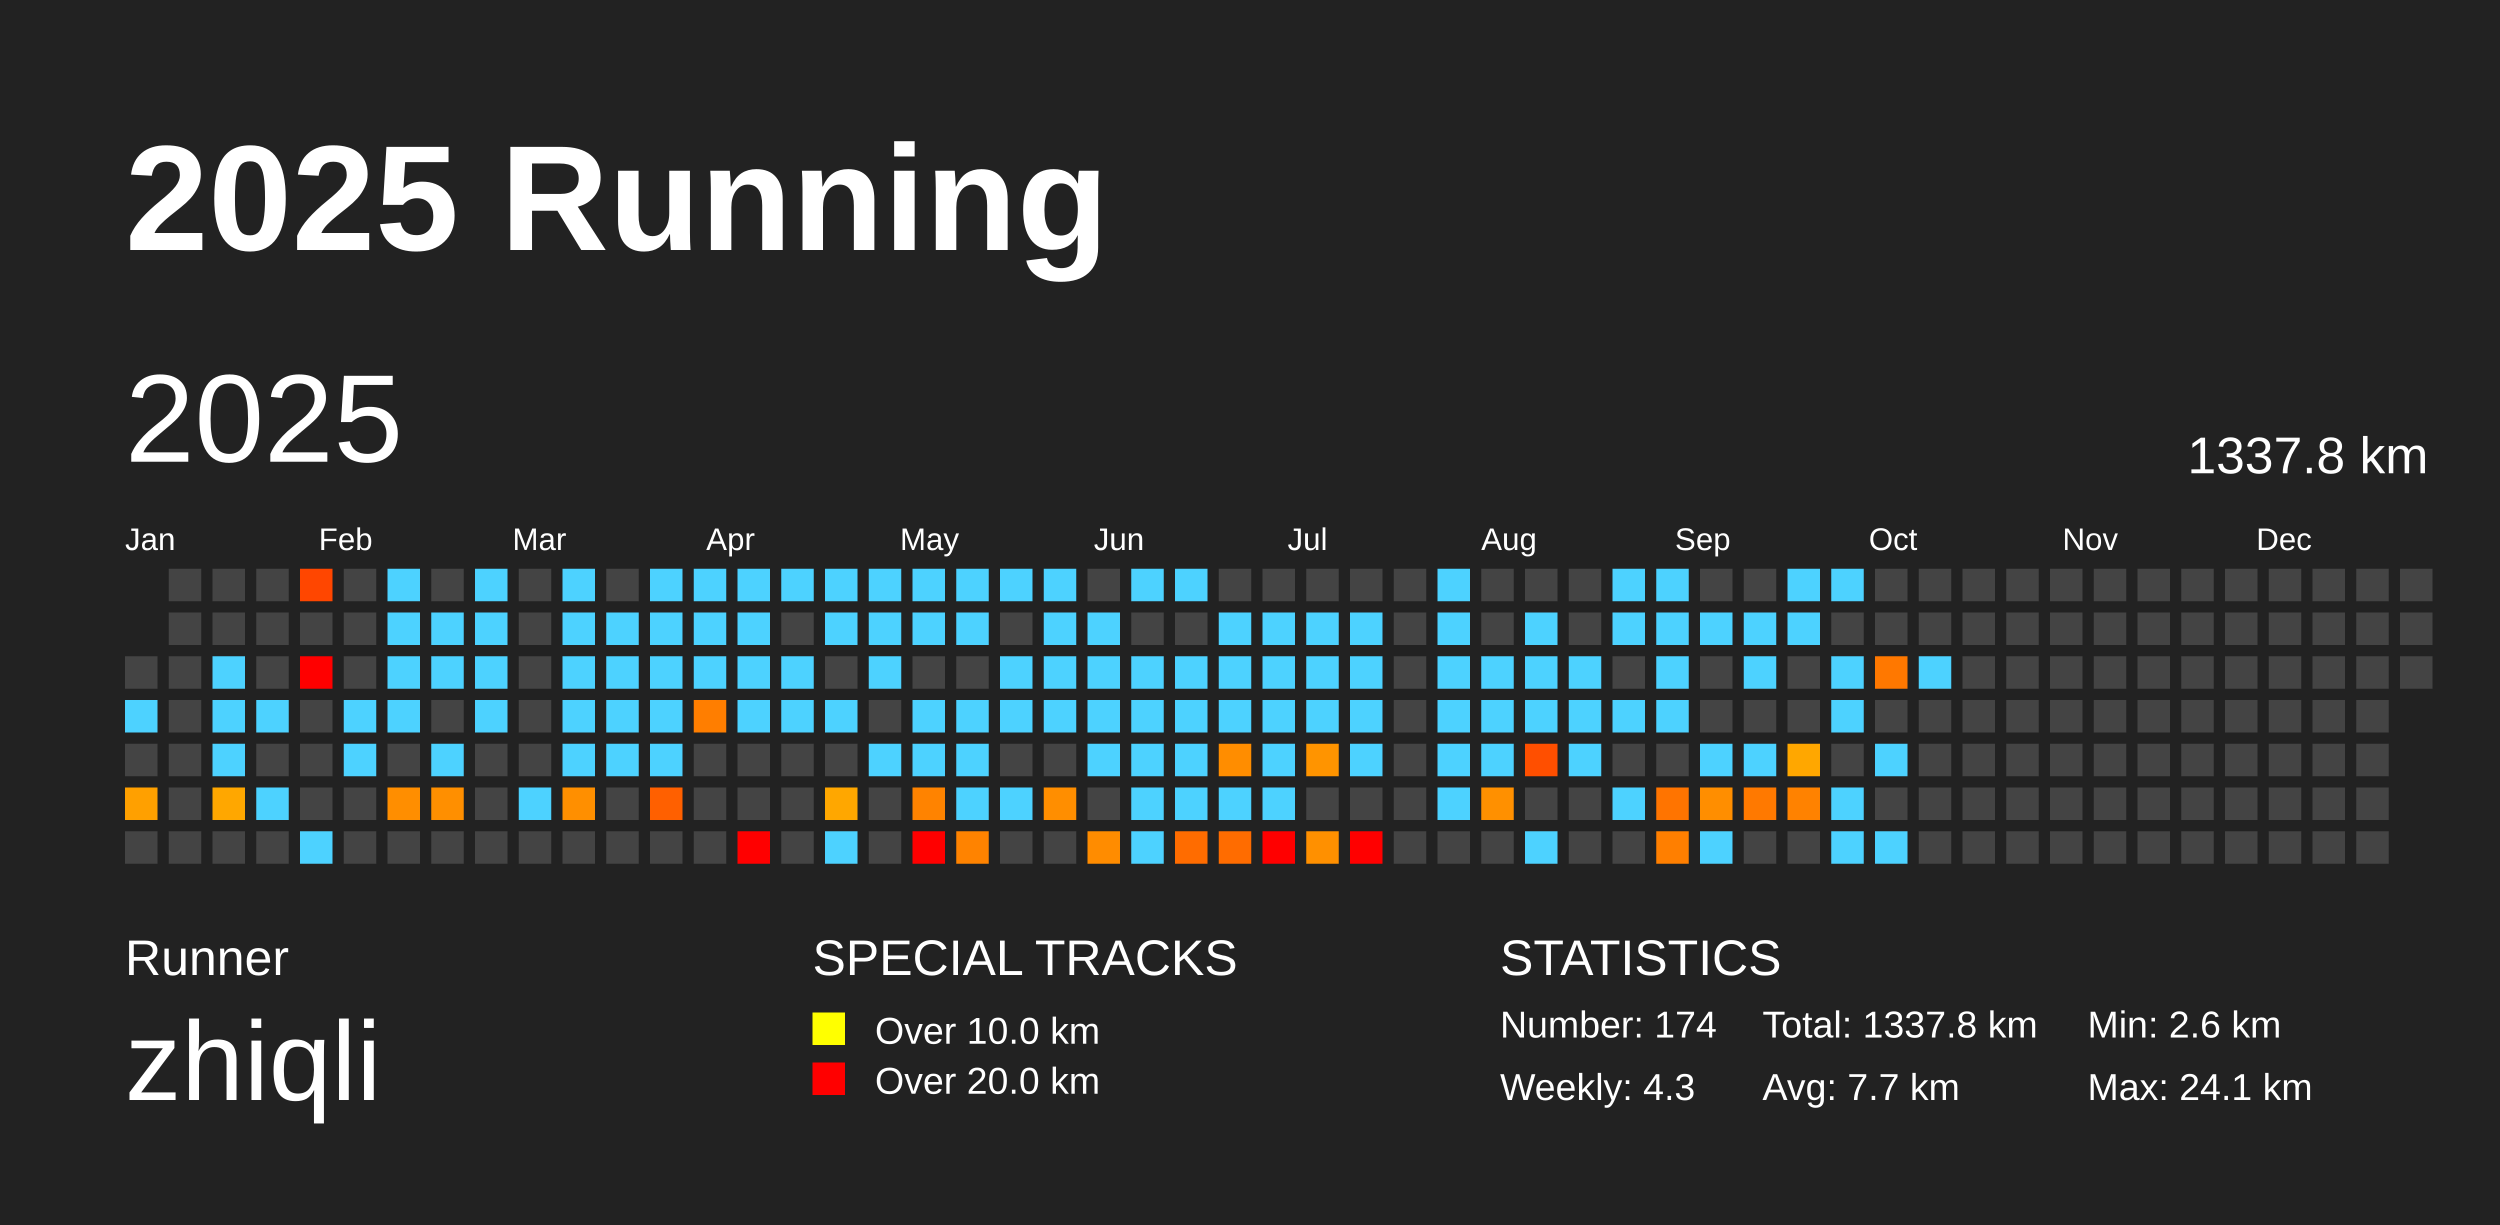
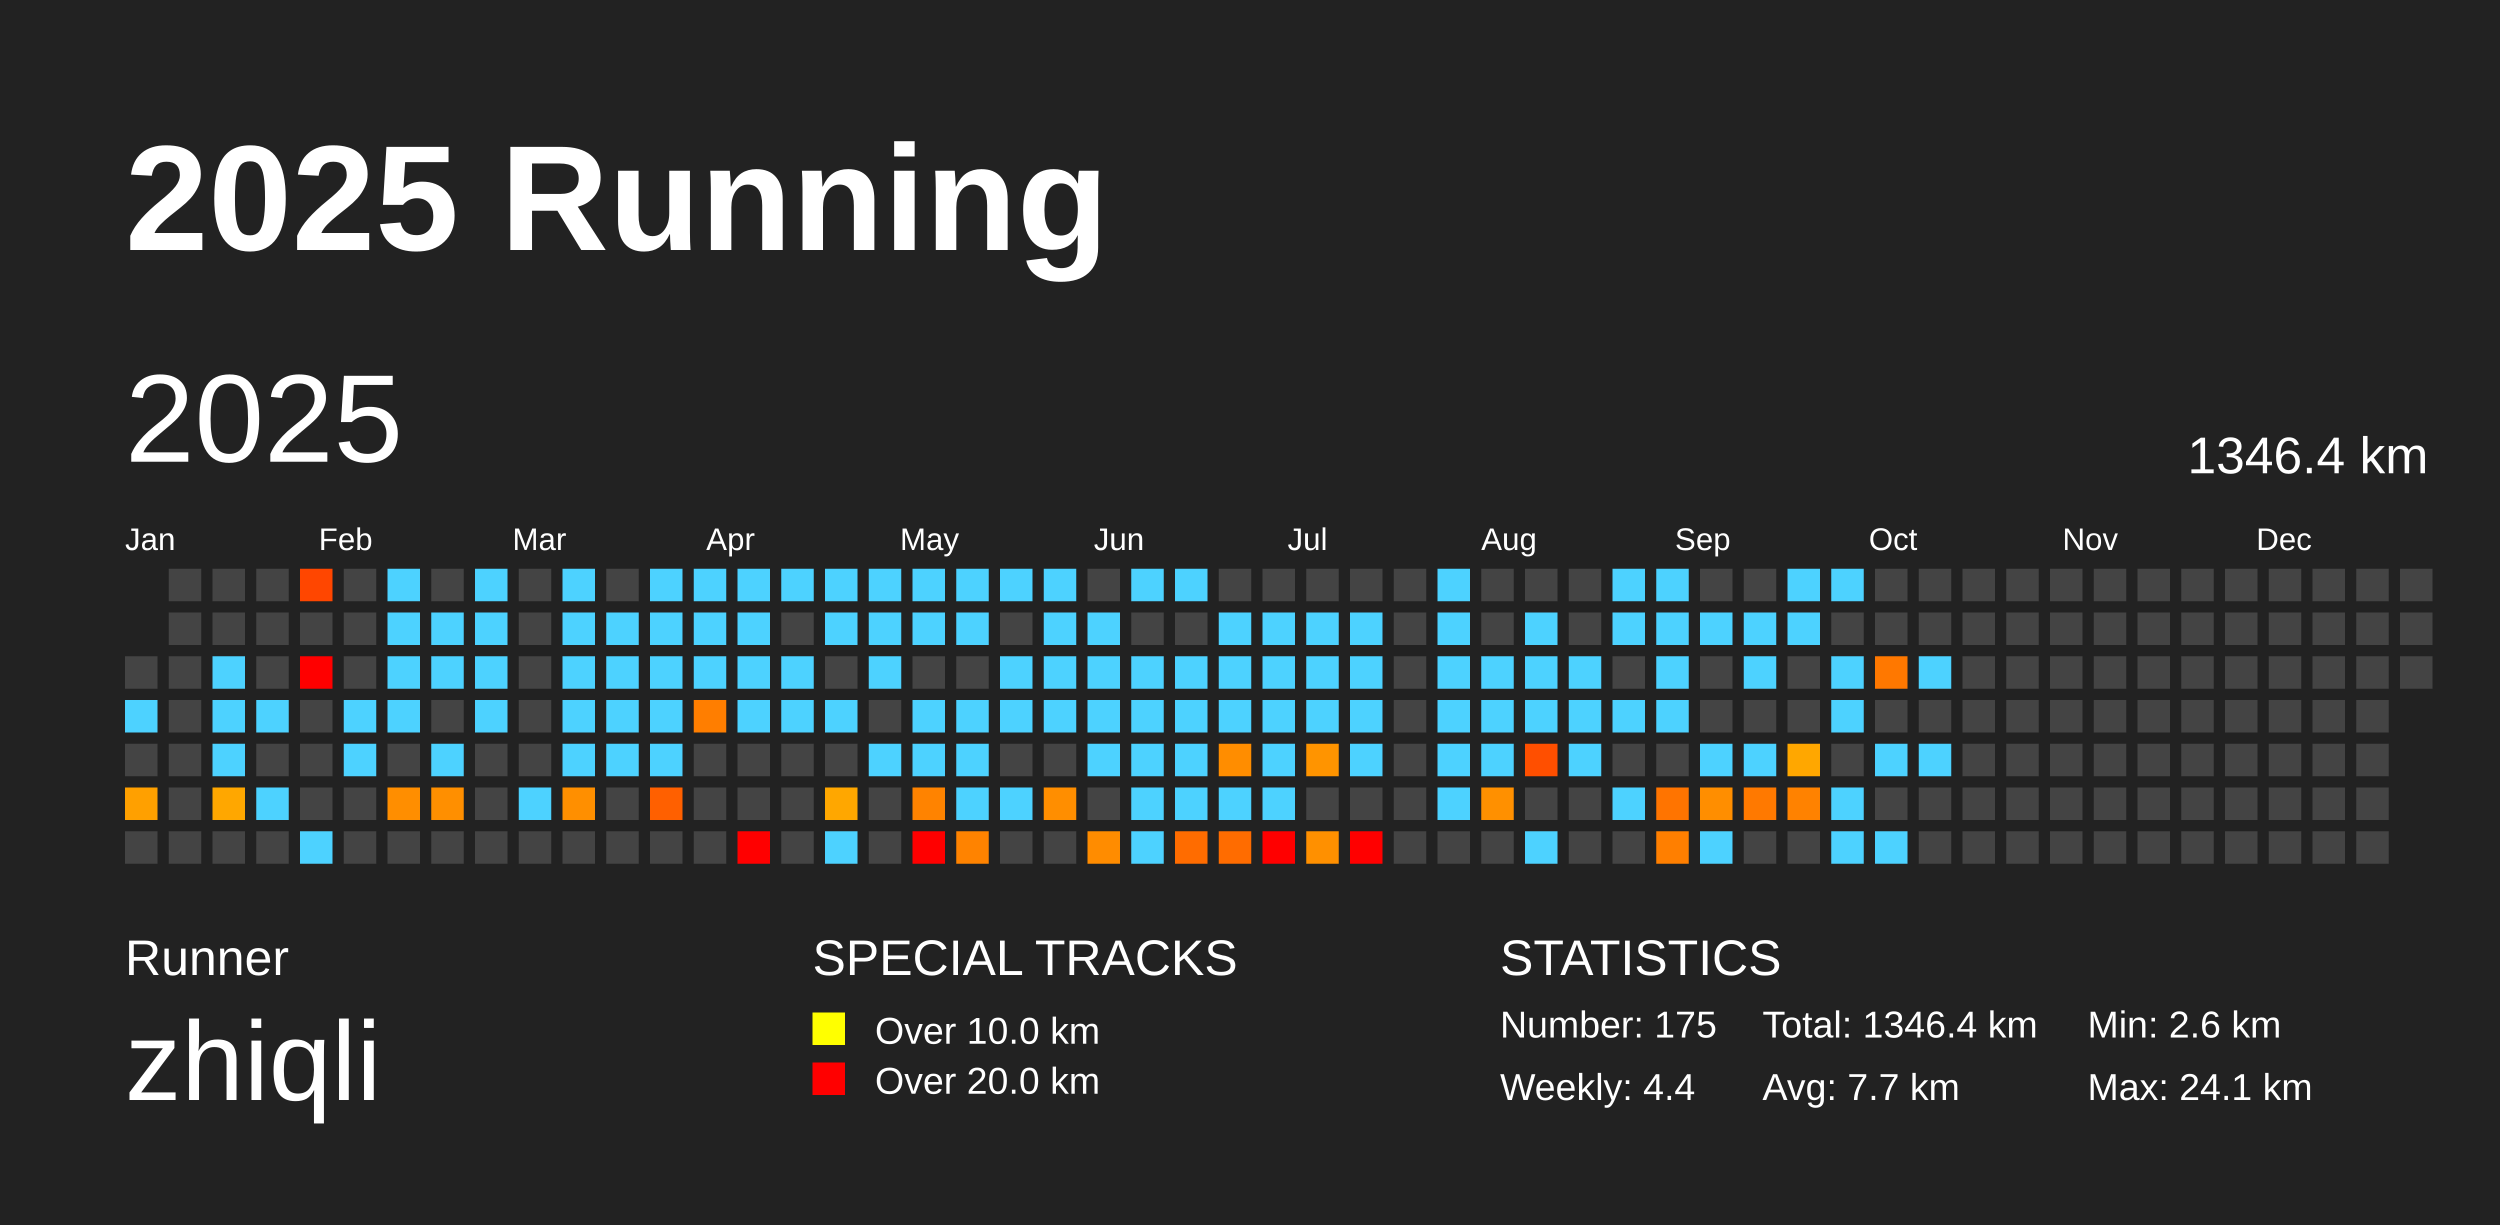
<svg xmlns="http://www.w3.org/2000/svg" baseProfile="full" height="98mm" version="1.1" viewBox="0,0,200,98" width="200mm">
  <defs />
  <rect fill="#222222" height="98" width="200" x="0" y="0" />
  <text fill="#FFFFFF" style="font-size:12px; font-family:Arial; font-weight:bold;" x="10" y="20">2025 Running</text>
  <text fill="#FFFFFF" style="font-size:4px; font-family:Arial" x="10" y="78">Runner</text>
  <text fill="#FFFFFF" style="font-size:9px; font-family:Arial" x="10" y="88">zhiqli</text>
  <text fill="#FFFFFF" style="font-size:4px; font-family:Arial" x="65" y="78">SPECIAL TRACKS</text>
  <rect fill="yellow" height="2.6" width="2.6" x="65" y="81" />
  <text fill="#FFFFFF" style="font-size:3px; font-family:Arial" x="70" y="83.5">Over 10.0 km</text>
  <rect fill="red" height="2.6" width="2.6" x="65" y="85" />
  <text fill="#FFFFFF" style="font-size:3px; font-family:Arial" x="70" y="87.5">Over 20.0 km</text>
  <text fill="#FFFFFF" style="font-size:4px; font-family:Arial" x="120" y="78">STATISTICS</text>
-   <text fill="#FFFFFF" style="font-size:3px; font-family:Arial" x="120" y="83">Number: 174</text>
-   <text fill="#FFFFFF" style="font-size:3px; font-family:Arial" x="120" y="88">Weekly: 4.3</text>
-   <text fill="#FFFFFF" style="font-size:3px; font-family:Arial" x="141" y="83">Total: 1337.8 km</text>
+   <text fill="#FFFFFF" style="font-size:3px; font-family:Arial" x="120" y="83">Number: 175</text>
+   <text fill="#FFFFFF" style="font-size:3px; font-family:Arial" x="120" y="88">Weekly: 4.4</text>
+   <text fill="#FFFFFF" style="font-size:3px; font-family:Arial" x="141" y="83">Total: 1346.4 km</text>
  <text fill="#FFFFFF" style="font-size:3px; font-family:Arial" x="141" y="88">Avg: 7.7 km</text>
  <text fill="#FFFFFF" style="font-size:3px; font-family:Arial" x="167" y="83">Min: 2.6 km</text>
  <text fill="#FFFFFF" style="font-size:3px; font-family:Arial" x="167" y="88">Max: 24.1 km</text>
  <text dominant-baseline="hanging" fill="#FFFFFF" style="font-size:10.0px; font-family:Arial;" x="10" y="30">2025</text>
-   <text dominant-baseline="hanging" fill="#FFFFFF" style="font-size:4.125px; font-family:Arial;" x="175" y="35">1337.8 km</text>
+   <text dominant-baseline="hanging" fill="#FFFFFF" style="font-size:4.125px; font-family:Arial;" x="175" y="35">1346.4 km</text>
  <text fill="#FFFFFF" style="font-size:2.5px; font-family:Arial" x="10.0" y="44">Jan</text>
  <text fill="#FFFFFF" style="font-size:2.5px; font-family:Arial" x="25.5" y="44">Feb</text>
  <text fill="#FFFFFF" style="font-size:2.5px; font-family:Arial" x="41.0" y="44">Mar</text>
  <text fill="#FFFFFF" style="font-size:2.5px; font-family:Arial" x="56.5" y="44">Apr</text>
  <text fill="#FFFFFF" style="font-size:2.5px; font-family:Arial" x="72.0" y="44">May</text>
  <text fill="#FFFFFF" style="font-size:2.5px; font-family:Arial" x="87.5" y="44">Jun</text>
  <text fill="#FFFFFF" style="font-size:2.5px; font-family:Arial" x="103.0" y="44">Jul</text>
  <text fill="#FFFFFF" style="font-size:2.5px; font-family:Arial" x="118.5" y="44">Aug</text>
  <text fill="#FFFFFF" style="font-size:2.5px; font-family:Arial" x="134.0" y="44">Sep</text>
  <text fill="#FFFFFF" style="font-size:2.5px; font-family:Arial" x="149.5" y="44">Oct</text>
  <text fill="#FFFFFF" style="font-size:2.5px; font-family:Arial" x="165.0" y="44">Nov</text>
  <text fill="#FFFFFF" style="font-size:2.5px; font-family:Arial" x="180.5" y="44">Dec</text>
  <rect fill="#444444" height="2.6" width="2.6" x="10.0" y="52.5" />
  <rect fill="#4dd2ff" height="2.6" width="2.6" x="10.0" y="56.0" />
  <rect fill="#444444" height="2.6" width="2.6" x="10.0" y="59.5" />
  <rect fill="#ffa000" height="2.6" width="2.6" x="10.0" y="63.0" />
  <rect fill="#444444" height="2.6" width="2.6" x="10.0" y="66.5" />
  <rect fill="#444444" height="2.6" width="2.6" x="13.5" y="45.5" />
  <rect fill="#444444" height="2.6" width="2.6" x="13.5" y="49.0" />
  <rect fill="#444444" height="2.6" width="2.6" x="13.5" y="52.5" />
  <rect fill="#444444" height="2.6" width="2.6" x="13.5" y="56.0" />
  <rect fill="#444444" height="2.6" width="2.6" x="13.5" y="59.5" />
  <rect fill="#444444" height="2.6" width="2.6" x="13.5" y="63.0" />
  <rect fill="#444444" height="2.6" width="2.6" x="13.5" y="66.5" />
  <rect fill="#444444" height="2.6" width="2.6" x="17.0" y="45.5" />
  <rect fill="#444444" height="2.6" width="2.6" x="17.0" y="49.0" />
  <rect fill="#4dd2ff" height="2.6" width="2.6" x="17.0" y="52.5" />
  <rect fill="#4dd2ff" height="2.6" width="2.6" x="17.0" y="56.0" />
  <rect fill="#4dd2ff" height="2.6" width="2.6" x="17.0" y="59.5" />
  <rect fill="#ffa700" height="2.6" width="2.6" x="17.0" y="63.0" />
  <rect fill="#444444" height="2.6" width="2.6" x="17.0" y="66.5" />
  <rect fill="#444444" height="2.6" width="2.6" x="20.5" y="45.5" />
  <rect fill="#444444" height="2.6" width="2.6" x="20.5" y="49.0" />
  <rect fill="#444444" height="2.6" width="2.6" x="20.5" y="52.5" />
  <rect fill="#4dd2ff" height="2.6" width="2.6" x="20.5" y="56.0" />
  <rect fill="#444444" height="2.6" width="2.6" x="20.5" y="59.5" />
  <rect fill="#4dd2ff" height="2.6" width="2.6" x="20.5" y="63.0" />
  <rect fill="#444444" height="2.6" width="2.6" x="20.5" y="66.5" />
  <rect fill="#ff4600" height="2.6" width="2.6" x="24.0" y="45.5" />
  <rect fill="#444444" height="2.6" width="2.6" x="24.0" y="49.0" />
  <rect fill="red" height="2.6" width="2.6" x="24.0" y="52.5" />
  <rect fill="#444444" height="2.6" width="2.6" x="24.0" y="56.0" />
  <rect fill="#444444" height="2.6" width="2.6" x="24.0" y="59.5" />
  <rect fill="#444444" height="2.6" width="2.6" x="24.0" y="63.0" />
  <rect fill="#4dd2ff" height="2.6" width="2.6" x="24.0" y="66.5" />
  <rect fill="#444444" height="2.6" width="2.6" x="27.5" y="45.5" />
  <rect fill="#444444" height="2.6" width="2.6" x="27.5" y="49.0" />
  <rect fill="#444444" height="2.6" width="2.6" x="27.5" y="52.5" />
  <rect fill="#4dd2ff" height="2.6" width="2.6" x="27.5" y="56.0" />
  <rect fill="#4dd2ff" height="2.6" width="2.6" x="27.5" y="59.5" />
  <rect fill="#444444" height="2.6" width="2.6" x="27.5" y="63.0" />
  <rect fill="#444444" height="2.6" width="2.6" x="27.5" y="66.5" />
  <rect fill="#4dd2ff" height="2.6" width="2.6" x="31.0" y="45.5" />
  <rect fill="#4dd2ff" height="2.6" width="2.6" x="31.0" y="49.0" />
  <rect fill="#4dd2ff" height="2.6" width="2.6" x="31.0" y="52.5" />
  <rect fill="#4dd2ff" height="2.6" width="2.6" x="31.0" y="56.0" />
  <rect fill="#444444" height="2.6" width="2.6" x="31.0" y="59.5" />
  <rect fill="#ff8e00" height="2.6" width="2.6" x="31.0" y="63.0" />
  <rect fill="#444444" height="2.6" width="2.6" x="31.0" y="66.5" />
  <rect fill="#444444" height="2.6" width="2.6" x="34.5" y="45.5" />
  <rect fill="#4dd2ff" height="2.6" width="2.6" x="34.5" y="49.0" />
  <rect fill="#4dd2ff" height="2.6" width="2.6" x="34.5" y="52.5" />
  <rect fill="#444444" height="2.6" width="2.6" x="34.5" y="56.0" />
  <rect fill="#4dd2ff" height="2.6" width="2.6" x="34.5" y="59.5" />
  <rect fill="#ff8f00" height="2.6" width="2.6" x="34.5" y="63.0" />
  <rect fill="#444444" height="2.6" width="2.6" x="34.5" y="66.5" />
  <rect fill="#4dd2ff" height="2.6" width="2.6" x="38.0" y="45.5" />
  <rect fill="#4dd2ff" height="2.6" width="2.6" x="38.0" y="49.0" />
  <rect fill="#4dd2ff" height="2.6" width="2.6" x="38.0" y="52.5" />
  <rect fill="#4dd2ff" height="2.6" width="2.6" x="38.0" y="56.0" />
  <rect fill="#444444" height="2.6" width="2.6" x="38.0" y="59.5" />
  <rect fill="#444444" height="2.6" width="2.6" x="38.0" y="63.0" />
  <rect fill="#444444" height="2.6" width="2.6" x="38.0" y="66.5" />
  <rect fill="#444444" height="2.6" width="2.6" x="41.5" y="45.5" />
  <rect fill="#444444" height="2.6" width="2.6" x="41.5" y="49.0" />
  <rect fill="#444444" height="2.6" width="2.6" x="41.5" y="52.5" />
  <rect fill="#444444" height="2.6" width="2.6" x="41.5" y="56.0" />
  <rect fill="#444444" height="2.6" width="2.6" x="41.5" y="59.5" />
  <rect fill="#4dd2ff" height="2.6" width="2.6" x="41.5" y="63.0" />
  <rect fill="#444444" height="2.6" width="2.6" x="41.5" y="66.5" />
  <rect fill="#4dd2ff" height="2.6" width="2.6" x="45.0" y="45.5" />
  <rect fill="#4dd2ff" height="2.6" width="2.6" x="45.0" y="49.0" />
  <rect fill="#4dd2ff" height="2.6" width="2.6" x="45.0" y="52.5" />
  <rect fill="#4dd2ff" height="2.6" width="2.6" x="45.0" y="56.0" />
  <rect fill="#4dd2ff" height="2.6" width="2.6" x="45.0" y="59.5" />
  <rect fill="#ff8f00" height="2.6" width="2.6" x="45.0" y="63.0" />
  <rect fill="#444444" height="2.6" width="2.6" x="45.0" y="66.5" />
  <rect fill="#444444" height="2.6" width="2.6" x="48.5" y="45.5" />
  <rect fill="#4dd2ff" height="2.6" width="2.6" x="48.5" y="49.0" />
  <rect fill="#4dd2ff" height="2.6" width="2.6" x="48.5" y="52.5" />
  <rect fill="#4dd2ff" height="2.6" width="2.6" x="48.5" y="56.0" />
  <rect fill="#4dd2ff" height="2.6" width="2.6" x="48.5" y="59.5" />
  <rect fill="#444444" height="2.6" width="2.6" x="48.5" y="63.0" />
  <rect fill="#444444" height="2.6" width="2.6" x="48.5" y="66.5" />
  <rect fill="#4dd2ff" height="2.6" width="2.6" x="52.0" y="45.5" />
  <rect fill="#4dd2ff" height="2.6" width="2.6" x="52.0" y="49.0" />
  <rect fill="#4dd2ff" height="2.6" width="2.6" x="52.0" y="52.5" />
  <rect fill="#4dd2ff" height="2.6" width="2.6" x="52.0" y="56.0" />
  <rect fill="#4dd2ff" height="2.6" width="2.6" x="52.0" y="59.5" />
  <rect fill="#ff6000" height="2.6" width="2.6" x="52.0" y="63.0" />
  <rect fill="#444444" height="2.6" width="2.6" x="52.0" y="66.5" />
  <rect fill="#4dd2ff" height="2.6" width="2.6" x="55.5" y="45.5" />
  <rect fill="#4dd2ff" height="2.6" width="2.6" x="55.5" y="49.0" />
  <rect fill="#4dd2ff" height="2.6" width="2.6" x="55.5" y="52.5" />
  <rect fill="#ff7e00" height="2.6" width="2.6" x="55.5" y="56.0" />
  <rect fill="#444444" height="2.6" width="2.6" x="55.5" y="59.5" />
  <rect fill="#444444" height="2.6" width="2.6" x="55.5" y="63.0" />
  <rect fill="#444444" height="2.6" width="2.6" x="55.5" y="66.5" />
  <rect fill="#4dd2ff" height="2.6" width="2.6" x="59.0" y="45.5" />
  <rect fill="#4dd2ff" height="2.6" width="2.6" x="59.0" y="49.0" />
  <rect fill="#4dd2ff" height="2.6" width="2.6" x="59.0" y="52.5" />
  <rect fill="#4dd2ff" height="2.6" width="2.6" x="59.0" y="56.0" />
  <rect fill="#444444" height="2.6" width="2.6" x="59.0" y="59.5" />
  <rect fill="#444444" height="2.6" width="2.6" x="59.0" y="63.0" />
  <rect fill="red" height="2.6" width="2.6" x="59.0" y="66.5" />
  <rect fill="#4dd2ff" height="2.6" width="2.6" x="62.5" y="45.5" />
  <rect fill="#444444" height="2.6" width="2.6" x="62.5" y="49.0" />
  <rect fill="#4dd2ff" height="2.6" width="2.6" x="62.5" y="52.5" />
  <rect fill="#4dd2ff" height="2.6" width="2.6" x="62.5" y="56.0" />
  <rect fill="#444444" height="2.6" width="2.6" x="62.5" y="59.5" />
  <rect fill="#444444" height="2.6" width="2.6" x="62.5" y="63.0" />
  <rect fill="#444444" height="2.6" width="2.6" x="62.5" y="66.5" />
  <rect fill="#4dd2ff" height="2.6" width="2.6" x="66.0" y="45.5" />
  <rect fill="#4dd2ff" height="2.6" width="2.6" x="66.0" y="49.0" />
  <rect fill="#444444" height="2.6" width="2.6" x="66.0" y="52.5" />
  <rect fill="#4dd2ff" height="2.6" width="2.6" x="66.0" y="56.0" />
  <rect fill="#444444" height="2.6" width="2.6" x="66.0" y="59.5" />
  <rect fill="#ffa700" height="2.6" width="2.6" x="66.0" y="63.0" />
  <rect fill="#4dd2ff" height="2.6" width="2.6" x="66.0" y="66.5" />
  <rect fill="#4dd2ff" height="2.6" width="2.6" x="69.5" y="45.5" />
  <rect fill="#4dd2ff" height="2.6" width="2.6" x="69.5" y="49.0" />
  <rect fill="#4dd2ff" height="2.6" width="2.6" x="69.5" y="52.5" />
  <rect fill="#444444" height="2.6" width="2.6" x="69.5" y="56.0" />
  <rect fill="#4dd2ff" height="2.6" width="2.6" x="69.5" y="59.5" />
  <rect fill="#444444" height="2.6" width="2.6" x="69.5" y="63.0" />
  <rect fill="#444444" height="2.6" width="2.6" x="69.5" y="66.5" />
  <rect fill="#4dd2ff" height="2.6" width="2.6" x="73.0" y="45.5" />
  <rect fill="#4dd2ff" height="2.6" width="2.6" x="73.0" y="49.0" />
  <rect fill="#444444" height="2.6" width="2.6" x="73.0" y="52.5" />
  <rect fill="#4dd2ff" height="2.6" width="2.6" x="73.0" y="56.0" />
  <rect fill="#4dd2ff" height="2.6" width="2.6" x="73.0" y="59.5" />
  <rect fill="#ff8300" height="2.6" width="2.6" x="73.0" y="63.0" />
  <rect fill="red" height="2.6" width="2.6" x="73.0" y="66.5" />
  <rect fill="#4dd2ff" height="2.6" width="2.6" x="76.5" y="45.5" />
  <rect fill="#4dd2ff" height="2.6" width="2.6" x="76.5" y="49.0" />
  <rect fill="#444444" height="2.6" width="2.6" x="76.5" y="52.5" />
  <rect fill="#4dd2ff" height="2.6" width="2.6" x="76.5" y="56.0" />
  <rect fill="#4dd2ff" height="2.6" width="2.6" x="76.5" y="59.5" />
  <rect fill="#4dd2ff" height="2.6" width="2.6" x="76.5" y="63.0" />
  <rect fill="#ff8300" height="2.6" width="2.6" x="76.5" y="66.5" />
  <rect fill="#4dd2ff" height="2.6" width="2.6" x="80.0" y="45.5" />
  <rect fill="#444444" height="2.6" width="2.6" x="80.0" y="49.0" />
  <rect fill="#4dd2ff" height="2.6" width="2.6" x="80.0" y="52.5" />
  <rect fill="#4dd2ff" height="2.6" width="2.6" x="80.0" y="56.0" />
  <rect fill="#444444" height="2.6" width="2.6" x="80.0" y="59.5" />
  <rect fill="#4dd2ff" height="2.6" width="2.6" x="80.0" y="63.0" />
  <rect fill="#444444" height="2.6" width="2.6" x="80.0" y="66.5" />
  <rect fill="#4dd2ff" height="2.6" width="2.6" x="83.5" y="45.5" />
  <rect fill="#4dd2ff" height="2.6" width="2.6" x="83.5" y="49.0" />
  <rect fill="#4dd2ff" height="2.6" width="2.6" x="83.5" y="52.5" />
  <rect fill="#4dd2ff" height="2.6" width="2.6" x="83.5" y="56.0" />
  <rect fill="#444444" height="2.6" width="2.6" x="83.5" y="59.5" />
  <rect fill="#ff8e00" height="2.6" width="2.6" x="83.5" y="63.0" />
  <rect fill="#444444" height="2.6" width="2.6" x="83.5" y="66.5" />
  <rect fill="#444444" height="2.6" width="2.6" x="87.0" y="45.5" />
  <rect fill="#4dd2ff" height="2.6" width="2.6" x="87.0" y="49.0" />
  <rect fill="#4dd2ff" height="2.6" width="2.6" x="87.0" y="52.5" />
  <rect fill="#4dd2ff" height="2.6" width="2.6" x="87.0" y="56.0" />
  <rect fill="#4dd2ff" height="2.6" width="2.6" x="87.0" y="59.5" />
  <rect fill="#444444" height="2.6" width="2.6" x="87.0" y="63.0" />
  <rect fill="#ff8c00" height="2.6" width="2.6" x="87.0" y="66.5" />
  <rect fill="#4dd2ff" height="2.6" width="2.6" x="90.5" y="45.5" />
  <rect fill="#444444" height="2.6" width="2.6" x="90.5" y="49.0" />
  <rect fill="#4dd2ff" height="2.6" width="2.6" x="90.5" y="52.5" />
  <rect fill="#4dd2ff" height="2.6" width="2.6" x="90.5" y="56.0" />
  <rect fill="#4dd2ff" height="2.6" width="2.6" x="90.5" y="59.5" />
  <rect fill="#4dd2ff" height="2.6" width="2.6" x="90.5" y="63.0" />
  <rect fill="#4dd2ff" height="2.6" width="2.6" x="90.5" y="66.5" />
  <rect fill="#4dd2ff" height="2.6" width="2.6" x="94.0" y="45.5" />
  <rect fill="#444444" height="2.6" width="2.6" x="94.0" y="49.0" />
  <rect fill="#4dd2ff" height="2.6" width="2.6" x="94.0" y="52.5" />
  <rect fill="#4dd2ff" height="2.6" width="2.6" x="94.0" y="56.0" />
  <rect fill="#4dd2ff" height="2.6" width="2.6" x="94.0" y="59.5" />
  <rect fill="#4dd2ff" height="2.6" width="2.6" x="94.0" y="63.0" />
  <rect fill="#ff6c00" height="2.6" width="2.6" x="94.0" y="66.5" />
  <rect fill="#444444" height="2.6" width="2.6" x="97.5" y="45.5" />
  <rect fill="#4dd2ff" height="2.6" width="2.6" x="97.5" y="49.0" />
  <rect fill="#4dd2ff" height="2.6" width="2.6" x="97.5" y="52.5" />
  <rect fill="#4dd2ff" height="2.6" width="2.6" x="97.5" y="56.0" />
  <rect fill="#ff8d00" height="2.6" width="2.6" x="97.5" y="59.5" />
  <rect fill="#4dd2ff" height="2.6" width="2.6" x="97.5" y="63.0" />
  <rect fill="#ff6c00" height="2.6" width="2.6" x="97.5" y="66.5" />
  <rect fill="#444444" height="2.6" width="2.6" x="101.0" y="45.5" />
  <rect fill="#4dd2ff" height="2.6" width="2.6" x="101.0" y="49.0" />
  <rect fill="#4dd2ff" height="2.6" width="2.6" x="101.0" y="52.5" />
  <rect fill="#4dd2ff" height="2.6" width="2.6" x="101.0" y="56.0" />
  <rect fill="#4dd2ff" height="2.6" width="2.6" x="101.0" y="59.5" />
  <rect fill="#4dd2ff" height="2.6" width="2.6" x="101.0" y="63.0" />
  <rect fill="red" height="2.6" width="2.6" x="101.0" y="66.5" />
  <rect fill="#444444" height="2.6" width="2.6" x="104.5" y="45.5" />
  <rect fill="#4dd2ff" height="2.6" width="2.6" x="104.5" y="49.0" />
  <rect fill="#4dd2ff" height="2.6" width="2.6" x="104.5" y="52.5" />
  <rect fill="#4dd2ff" height="2.6" width="2.6" x="104.5" y="56.0" />
  <rect fill="#ff9400" height="2.6" width="2.6" x="104.5" y="59.5" />
  <rect fill="#444444" height="2.6" width="2.6" x="104.5" y="63.0" />
  <rect fill="#ff9000" height="2.6" width="2.6" x="104.5" y="66.5" />
  <rect fill="#444444" height="2.6" width="2.6" x="108.0" y="45.5" />
  <rect fill="#4dd2ff" height="2.6" width="2.6" x="108.0" y="49.0" />
  <rect fill="#4dd2ff" height="2.6" width="2.6" x="108.0" y="52.5" />
  <rect fill="#4dd2ff" height="2.6" width="2.6" x="108.0" y="56.0" />
  <rect fill="#4dd2ff" height="2.6" width="2.6" x="108.0" y="59.5" />
  <rect fill="#444444" height="2.6" width="2.6" x="108.0" y="63.0" />
  <rect fill="red" height="2.6" width="2.6" x="108.0" y="66.5" />
  <rect fill="#444444" height="2.6" width="2.6" x="111.5" y="45.5" />
  <rect fill="#444444" height="2.6" width="2.6" x="111.5" y="49.0" />
  <rect fill="#444444" height="2.6" width="2.6" x="111.5" y="52.5" />
  <rect fill="#444444" height="2.6" width="2.6" x="111.5" y="56.0" />
  <rect fill="#444444" height="2.6" width="2.6" x="111.5" y="59.5" />
  <rect fill="#444444" height="2.6" width="2.6" x="111.5" y="63.0" />
  <rect fill="#444444" height="2.6" width="2.6" x="111.5" y="66.5" />
  <rect fill="#4dd2ff" height="2.6" width="2.6" x="115.0" y="45.5" />
  <rect fill="#4dd2ff" height="2.6" width="2.6" x="115.0" y="49.0" />
  <rect fill="#4dd2ff" height="2.6" width="2.6" x="115.0" y="52.5" />
  <rect fill="#4dd2ff" height="2.6" width="2.6" x="115.0" y="56.0" />
  <rect fill="#4dd2ff" height="2.6" width="2.6" x="115.0" y="59.5" />
  <rect fill="#4dd2ff" height="2.6" width="2.6" x="115.0" y="63.0" />
  <rect fill="#444444" height="2.6" width="2.6" x="115.0" y="66.5" />
  <rect fill="#444444" height="2.6" width="2.6" x="118.5" y="45.5" />
  <rect fill="#444444" height="2.6" width="2.6" x="118.5" y="49.0" />
  <rect fill="#4dd2ff" height="2.6" width="2.6" x="118.5" y="52.5" />
  <rect fill="#4dd2ff" height="2.6" width="2.6" x="118.5" y="56.0" />
  <rect fill="#4dd2ff" height="2.6" width="2.6" x="118.5" y="59.5" />
  <rect fill="#ff9000" height="2.6" width="2.6" x="118.5" y="63.0" />
  <rect fill="#444444" height="2.6" width="2.6" x="118.5" y="66.5" />
  <rect fill="#444444" height="2.6" width="2.6" x="122.0" y="45.5" />
  <rect fill="#4dd2ff" height="2.6" width="2.6" x="122.0" y="49.0" />
  <rect fill="#4dd2ff" height="2.6" width="2.6" x="122.0" y="52.5" />
  <rect fill="#4dd2ff" height="2.6" width="2.6" x="122.0" y="56.0" />
  <rect fill="#ff4f00" height="2.6" width="2.6" x="122.0" y="59.5" />
  <rect fill="#444444" height="2.6" width="2.6" x="122.0" y="63.0" />
  <rect fill="#4dd2ff" height="2.6" width="2.6" x="122.0" y="66.5" />
  <rect fill="#444444" height="2.6" width="2.6" x="125.5" y="45.5" />
  <rect fill="#444444" height="2.6" width="2.6" x="125.5" y="49.0" />
  <rect fill="#4dd2ff" height="2.6" width="2.6" x="125.5" y="52.5" />
  <rect fill="#4dd2ff" height="2.6" width="2.6" x="125.5" y="56.0" />
  <rect fill="#4dd2ff" height="2.6" width="2.6" x="125.5" y="59.5" />
  <rect fill="#444444" height="2.6" width="2.6" x="125.5" y="63.0" />
  <rect fill="#444444" height="2.6" width="2.6" x="125.5" y="66.5" />
  <rect fill="#4dd2ff" height="2.6" width="2.6" x="129.0" y="45.5" />
  <rect fill="#4dd2ff" height="2.6" width="2.6" x="129.0" y="49.0" />
  <rect fill="#444444" height="2.6" width="2.6" x="129.0" y="52.5" />
  <rect fill="#4dd2ff" height="2.6" width="2.6" x="129.0" y="56.0" />
  <rect fill="#444444" height="2.6" width="2.6" x="129.0" y="59.5" />
  <rect fill="#4dd2ff" height="2.6" width="2.6" x="129.0" y="63.0" />
  <rect fill="#444444" height="2.6" width="2.6" x="129.0" y="66.5" />
  <rect fill="#4dd2ff" height="2.6" width="2.6" x="132.5" y="45.5" />
  <rect fill="#4dd2ff" height="2.6" width="2.6" x="132.5" y="49.0" />
  <rect fill="#4dd2ff" height="2.6" width="2.6" x="132.5" y="52.5" />
  <rect fill="#4dd2ff" height="2.6" width="2.6" x="132.5" y="56.0" />
  <rect fill="#444444" height="2.6" width="2.6" x="132.5" y="59.5" />
  <rect fill="#ff7400" height="2.6" width="2.6" x="132.5" y="63.0" />
  <rect fill="#ff7f00" height="2.6" width="2.6" x="132.5" y="66.5" />
  <rect fill="#444444" height="2.6" width="2.6" x="136.0" y="45.5" />
  <rect fill="#4dd2ff" height="2.6" width="2.6" x="136.0" y="49.0" />
  <rect fill="#444444" height="2.6" width="2.6" x="136.0" y="52.5" />
  <rect fill="#444444" height="2.6" width="2.6" x="136.0" y="56.0" />
  <rect fill="#4dd2ff" height="2.6" width="2.6" x="136.0" y="59.5" />
  <rect fill="#ff8e00" height="2.6" width="2.6" x="136.0" y="63.0" />
  <rect fill="#4dd2ff" height="2.6" width="2.6" x="136.0" y="66.5" />
  <rect fill="#444444" height="2.6" width="2.6" x="139.5" y="45.5" />
  <rect fill="#4dd2ff" height="2.6" width="2.6" x="139.5" y="49.0" />
  <rect fill="#4dd2ff" height="2.6" width="2.6" x="139.5" y="52.5" />
  <rect fill="#444444" height="2.6" width="2.6" x="139.5" y="56.0" />
  <rect fill="#4dd2ff" height="2.6" width="2.6" x="139.5" y="59.5" />
  <rect fill="#ff7900" height="2.6" width="2.6" x="139.5" y="63.0" />
  <rect fill="#444444" height="2.6" width="2.6" x="139.5" y="66.5" />
  <rect fill="#4dd2ff" height="2.6" width="2.6" x="143.0" y="45.5" />
  <rect fill="#4dd2ff" height="2.6" width="2.6" x="143.0" y="49.0" />
  <rect fill="#444444" height="2.6" width="2.6" x="143.0" y="52.5" />
  <rect fill="#444444" height="2.6" width="2.6" x="143.0" y="56.0" />
  <rect fill="#ffa700" height="2.6" width="2.6" x="143.0" y="59.5" />
  <rect fill="#ff8200" height="2.6" width="2.6" x="143.0" y="63.0" />
  <rect fill="#444444" height="2.6" width="2.6" x="143.0" y="66.5" />
  <rect fill="#4dd2ff" height="2.6" width="2.6" x="146.5" y="45.5" />
  <rect fill="#444444" height="2.6" width="2.6" x="146.5" y="49.0" />
  <rect fill="#4dd2ff" height="2.6" width="2.6" x="146.5" y="52.5" />
  <rect fill="#4dd2ff" height="2.6" width="2.6" x="146.5" y="56.0" />
  <rect fill="#444444" height="2.6" width="2.6" x="146.5" y="59.5" />
  <rect fill="#4dd2ff" height="2.6" width="2.6" x="146.5" y="63.0" />
  <rect fill="#4dd2ff" height="2.6" width="2.6" x="146.5" y="66.5" />
  <rect fill="#444444" height="2.6" width="2.6" x="150.0" y="45.5" />
  <rect fill="#444444" height="2.6" width="2.6" x="150.0" y="49.0" />
  <rect fill="#ff7800" height="2.6" width="2.6" x="150.0" y="52.5" />
  <rect fill="#444444" height="2.6" width="2.6" x="150.0" y="56.0" />
  <rect fill="#4dd2ff" height="2.6" width="2.6" x="150.0" y="59.5" />
  <rect fill="#444444" height="2.6" width="2.6" x="150.0" y="63.0" />
  <rect fill="#4dd2ff" height="2.6" width="2.6" x="150.0" y="66.5" />
  <rect fill="#444444" height="2.6" width="2.6" x="153.5" y="45.5" />
  <rect fill="#444444" height="2.6" width="2.6" x="153.5" y="49.0" />
  <rect fill="#4dd2ff" height="2.6" width="2.6" x="153.5" y="52.5" />
  <rect fill="#444444" height="2.6" width="2.6" x="153.5" y="56.0" />
-   <rect fill="#444444" height="2.6" width="2.6" x="153.5" y="59.5" />
+   <rect fill="#4dd2ff" height="2.6" width="2.6" x="153.5" y="59.5" />
  <rect fill="#444444" height="2.6" width="2.6" x="153.5" y="63.0" />
  <rect fill="#444444" height="2.6" width="2.6" x="153.5" y="66.5" />
  <rect fill="#444444" height="2.6" width="2.6" x="157.0" y="45.5" />
  <rect fill="#444444" height="2.6" width="2.6" x="157.0" y="49.0" />
  <rect fill="#444444" height="2.6" width="2.6" x="157.0" y="52.5" />
  <rect fill="#444444" height="2.6" width="2.6" x="157.0" y="56.0" />
  <rect fill="#444444" height="2.6" width="2.6" x="157.0" y="59.5" />
  <rect fill="#444444" height="2.6" width="2.6" x="157.0" y="63.0" />
  <rect fill="#444444" height="2.6" width="2.6" x="157.0" y="66.5" />
  <rect fill="#444444" height="2.6" width="2.6" x="160.5" y="45.5" />
  <rect fill="#444444" height="2.6" width="2.6" x="160.5" y="49.0" />
  <rect fill="#444444" height="2.6" width="2.6" x="160.5" y="52.5" />
  <rect fill="#444444" height="2.6" width="2.6" x="160.5" y="56.0" />
  <rect fill="#444444" height="2.6" width="2.6" x="160.5" y="59.5" />
  <rect fill="#444444" height="2.6" width="2.6" x="160.5" y="63.0" />
  <rect fill="#444444" height="2.6" width="2.6" x="160.5" y="66.5" />
  <rect fill="#444444" height="2.6" width="2.6" x="164.0" y="45.5" />
  <rect fill="#444444" height="2.6" width="2.6" x="164.0" y="49.0" />
  <rect fill="#444444" height="2.6" width="2.6" x="164.0" y="52.5" />
  <rect fill="#444444" height="2.6" width="2.6" x="164.0" y="56.0" />
  <rect fill="#444444" height="2.6" width="2.6" x="164.0" y="59.5" />
  <rect fill="#444444" height="2.6" width="2.6" x="164.0" y="63.0" />
  <rect fill="#444444" height="2.6" width="2.6" x="164.0" y="66.5" />
  <rect fill="#444444" height="2.6" width="2.6" x="167.5" y="45.5" />
  <rect fill="#444444" height="2.6" width="2.6" x="167.5" y="49.0" />
  <rect fill="#444444" height="2.6" width="2.6" x="167.5" y="52.5" />
  <rect fill="#444444" height="2.6" width="2.6" x="167.5" y="56.0" />
  <rect fill="#444444" height="2.6" width="2.6" x="167.5" y="59.5" />
  <rect fill="#444444" height="2.6" width="2.6" x="167.5" y="63.0" />
  <rect fill="#444444" height="2.6" width="2.6" x="167.5" y="66.5" />
  <rect fill="#444444" height="2.6" width="2.6" x="171.0" y="45.5" />
  <rect fill="#444444" height="2.6" width="2.6" x="171.0" y="49.0" />
  <rect fill="#444444" height="2.6" width="2.6" x="171.0" y="52.5" />
  <rect fill="#444444" height="2.6" width="2.6" x="171.0" y="56.0" />
  <rect fill="#444444" height="2.6" width="2.6" x="171.0" y="59.5" />
  <rect fill="#444444" height="2.6" width="2.6" x="171.0" y="63.0" />
  <rect fill="#444444" height="2.6" width="2.6" x="171.0" y="66.5" />
  <rect fill="#444444" height="2.6" width="2.6" x="174.5" y="45.5" />
  <rect fill="#444444" height="2.6" width="2.6" x="174.5" y="49.0" />
  <rect fill="#444444" height="2.6" width="2.6" x="174.5" y="52.5" />
  <rect fill="#444444" height="2.6" width="2.6" x="174.5" y="56.0" />
  <rect fill="#444444" height="2.6" width="2.6" x="174.5" y="59.5" />
  <rect fill="#444444" height="2.6" width="2.6" x="174.5" y="63.0" />
  <rect fill="#444444" height="2.6" width="2.6" x="174.5" y="66.5" />
  <rect fill="#444444" height="2.6" width="2.6" x="178.0" y="45.5" />
  <rect fill="#444444" height="2.6" width="2.6" x="178.0" y="49.0" />
  <rect fill="#444444" height="2.6" width="2.6" x="178.0" y="52.5" />
  <rect fill="#444444" height="2.6" width="2.6" x="178.0" y="56.0" />
  <rect fill="#444444" height="2.6" width="2.6" x="178.0" y="59.5" />
  <rect fill="#444444" height="2.6" width="2.6" x="178.0" y="63.0" />
  <rect fill="#444444" height="2.6" width="2.6" x="178.0" y="66.5" />
  <rect fill="#444444" height="2.6" width="2.6" x="181.5" y="45.5" />
  <rect fill="#444444" height="2.6" width="2.6" x="181.5" y="49.0" />
  <rect fill="#444444" height="2.6" width="2.6" x="181.5" y="52.5" />
  <rect fill="#444444" height="2.6" width="2.6" x="181.5" y="56.0" />
  <rect fill="#444444" height="2.6" width="2.6" x="181.5" y="59.5" />
  <rect fill="#444444" height="2.6" width="2.6" x="181.5" y="63.0" />
  <rect fill="#444444" height="2.6" width="2.6" x="181.5" y="66.5" />
  <rect fill="#444444" height="2.6" width="2.6" x="185.0" y="45.5" />
  <rect fill="#444444" height="2.6" width="2.6" x="185.0" y="49.0" />
  <rect fill="#444444" height="2.6" width="2.6" x="185.0" y="52.5" />
  <rect fill="#444444" height="2.6" width="2.6" x="185.0" y="56.0" />
  <rect fill="#444444" height="2.6" width="2.6" x="185.0" y="59.5" />
  <rect fill="#444444" height="2.6" width="2.6" x="185.0" y="63.0" />
  <rect fill="#444444" height="2.6" width="2.6" x="185.0" y="66.5" />
  <rect fill="#444444" height="2.6" width="2.6" x="188.5" y="45.5" />
  <rect fill="#444444" height="2.6" width="2.6" x="188.5" y="49.0" />
  <rect fill="#444444" height="2.6" width="2.6" x="188.5" y="52.5" />
  <rect fill="#444444" height="2.6" width="2.6" x="188.5" y="56.0" />
  <rect fill="#444444" height="2.6" width="2.6" x="188.5" y="59.5" />
  <rect fill="#444444" height="2.6" width="2.6" x="188.5" y="63.0" />
  <rect fill="#444444" height="2.6" width="2.6" x="188.5" y="66.5" />
  <rect fill="#444444" height="2.6" width="2.6" x="192.0" y="45.5" />
  <rect fill="#444444" height="2.6" width="2.6" x="192.0" y="49.0" />
  <rect fill="#444444" height="2.6" width="2.6" x="192.0" y="52.5" />
</svg>
